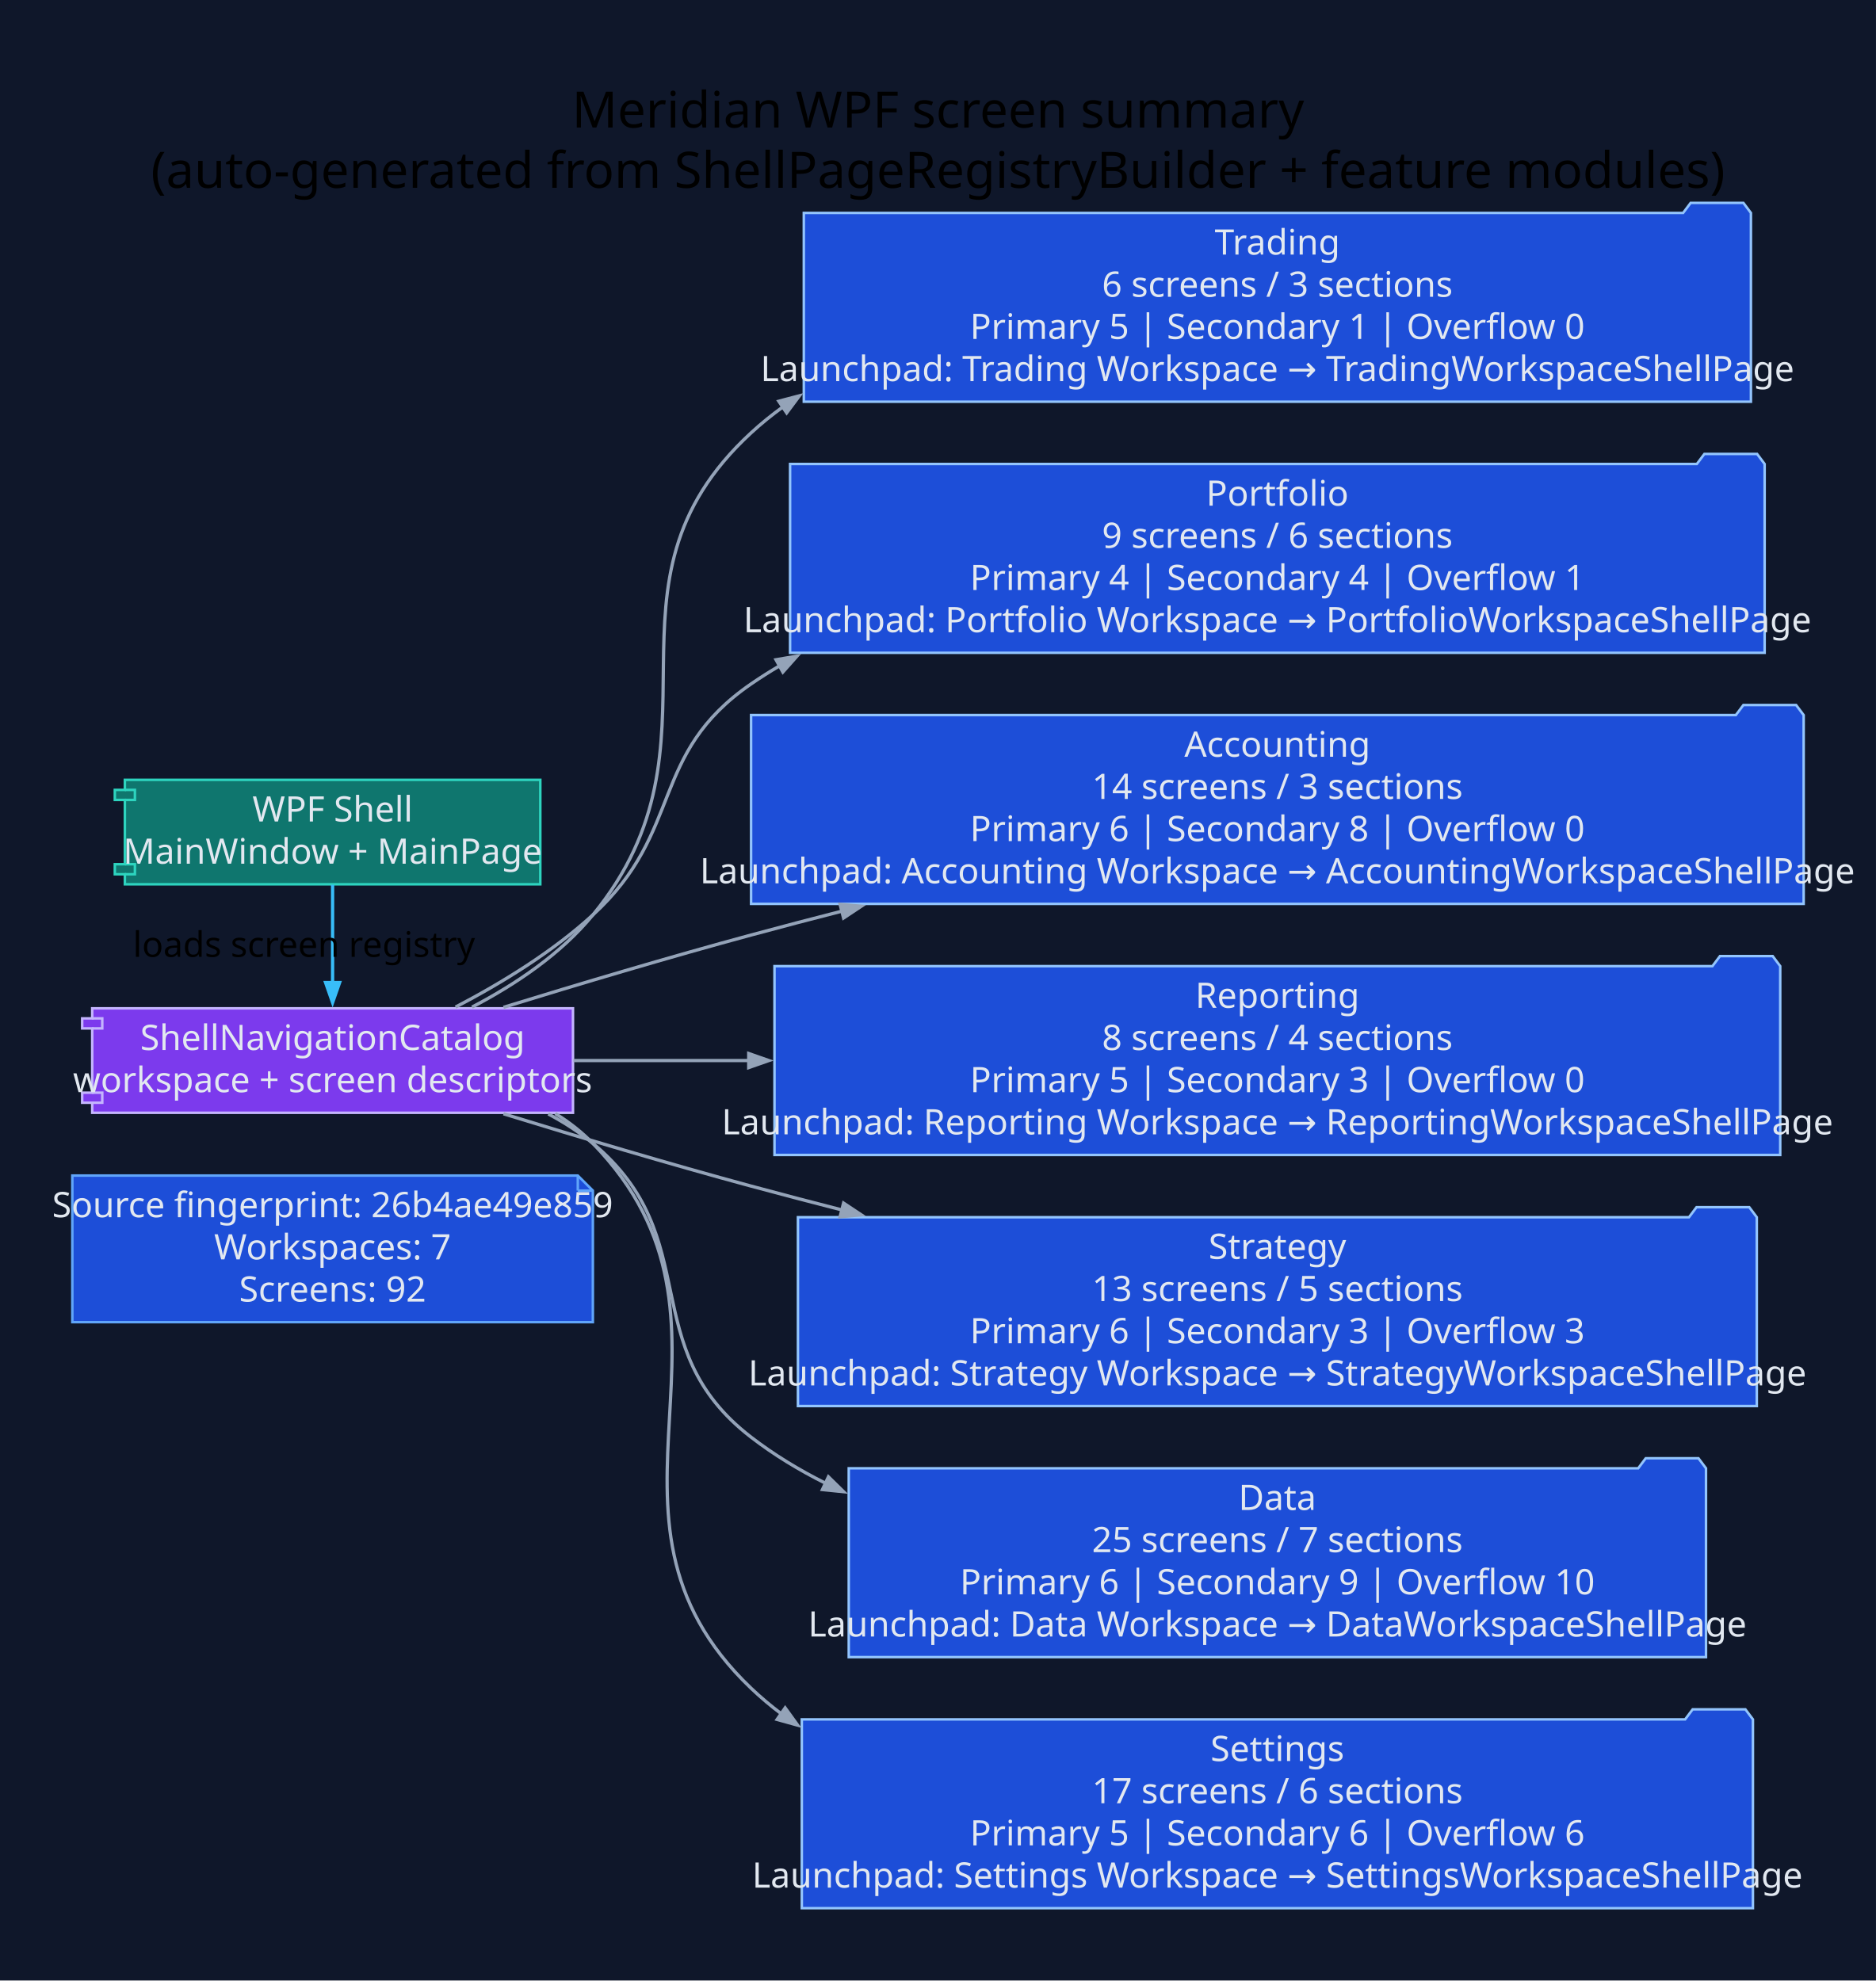
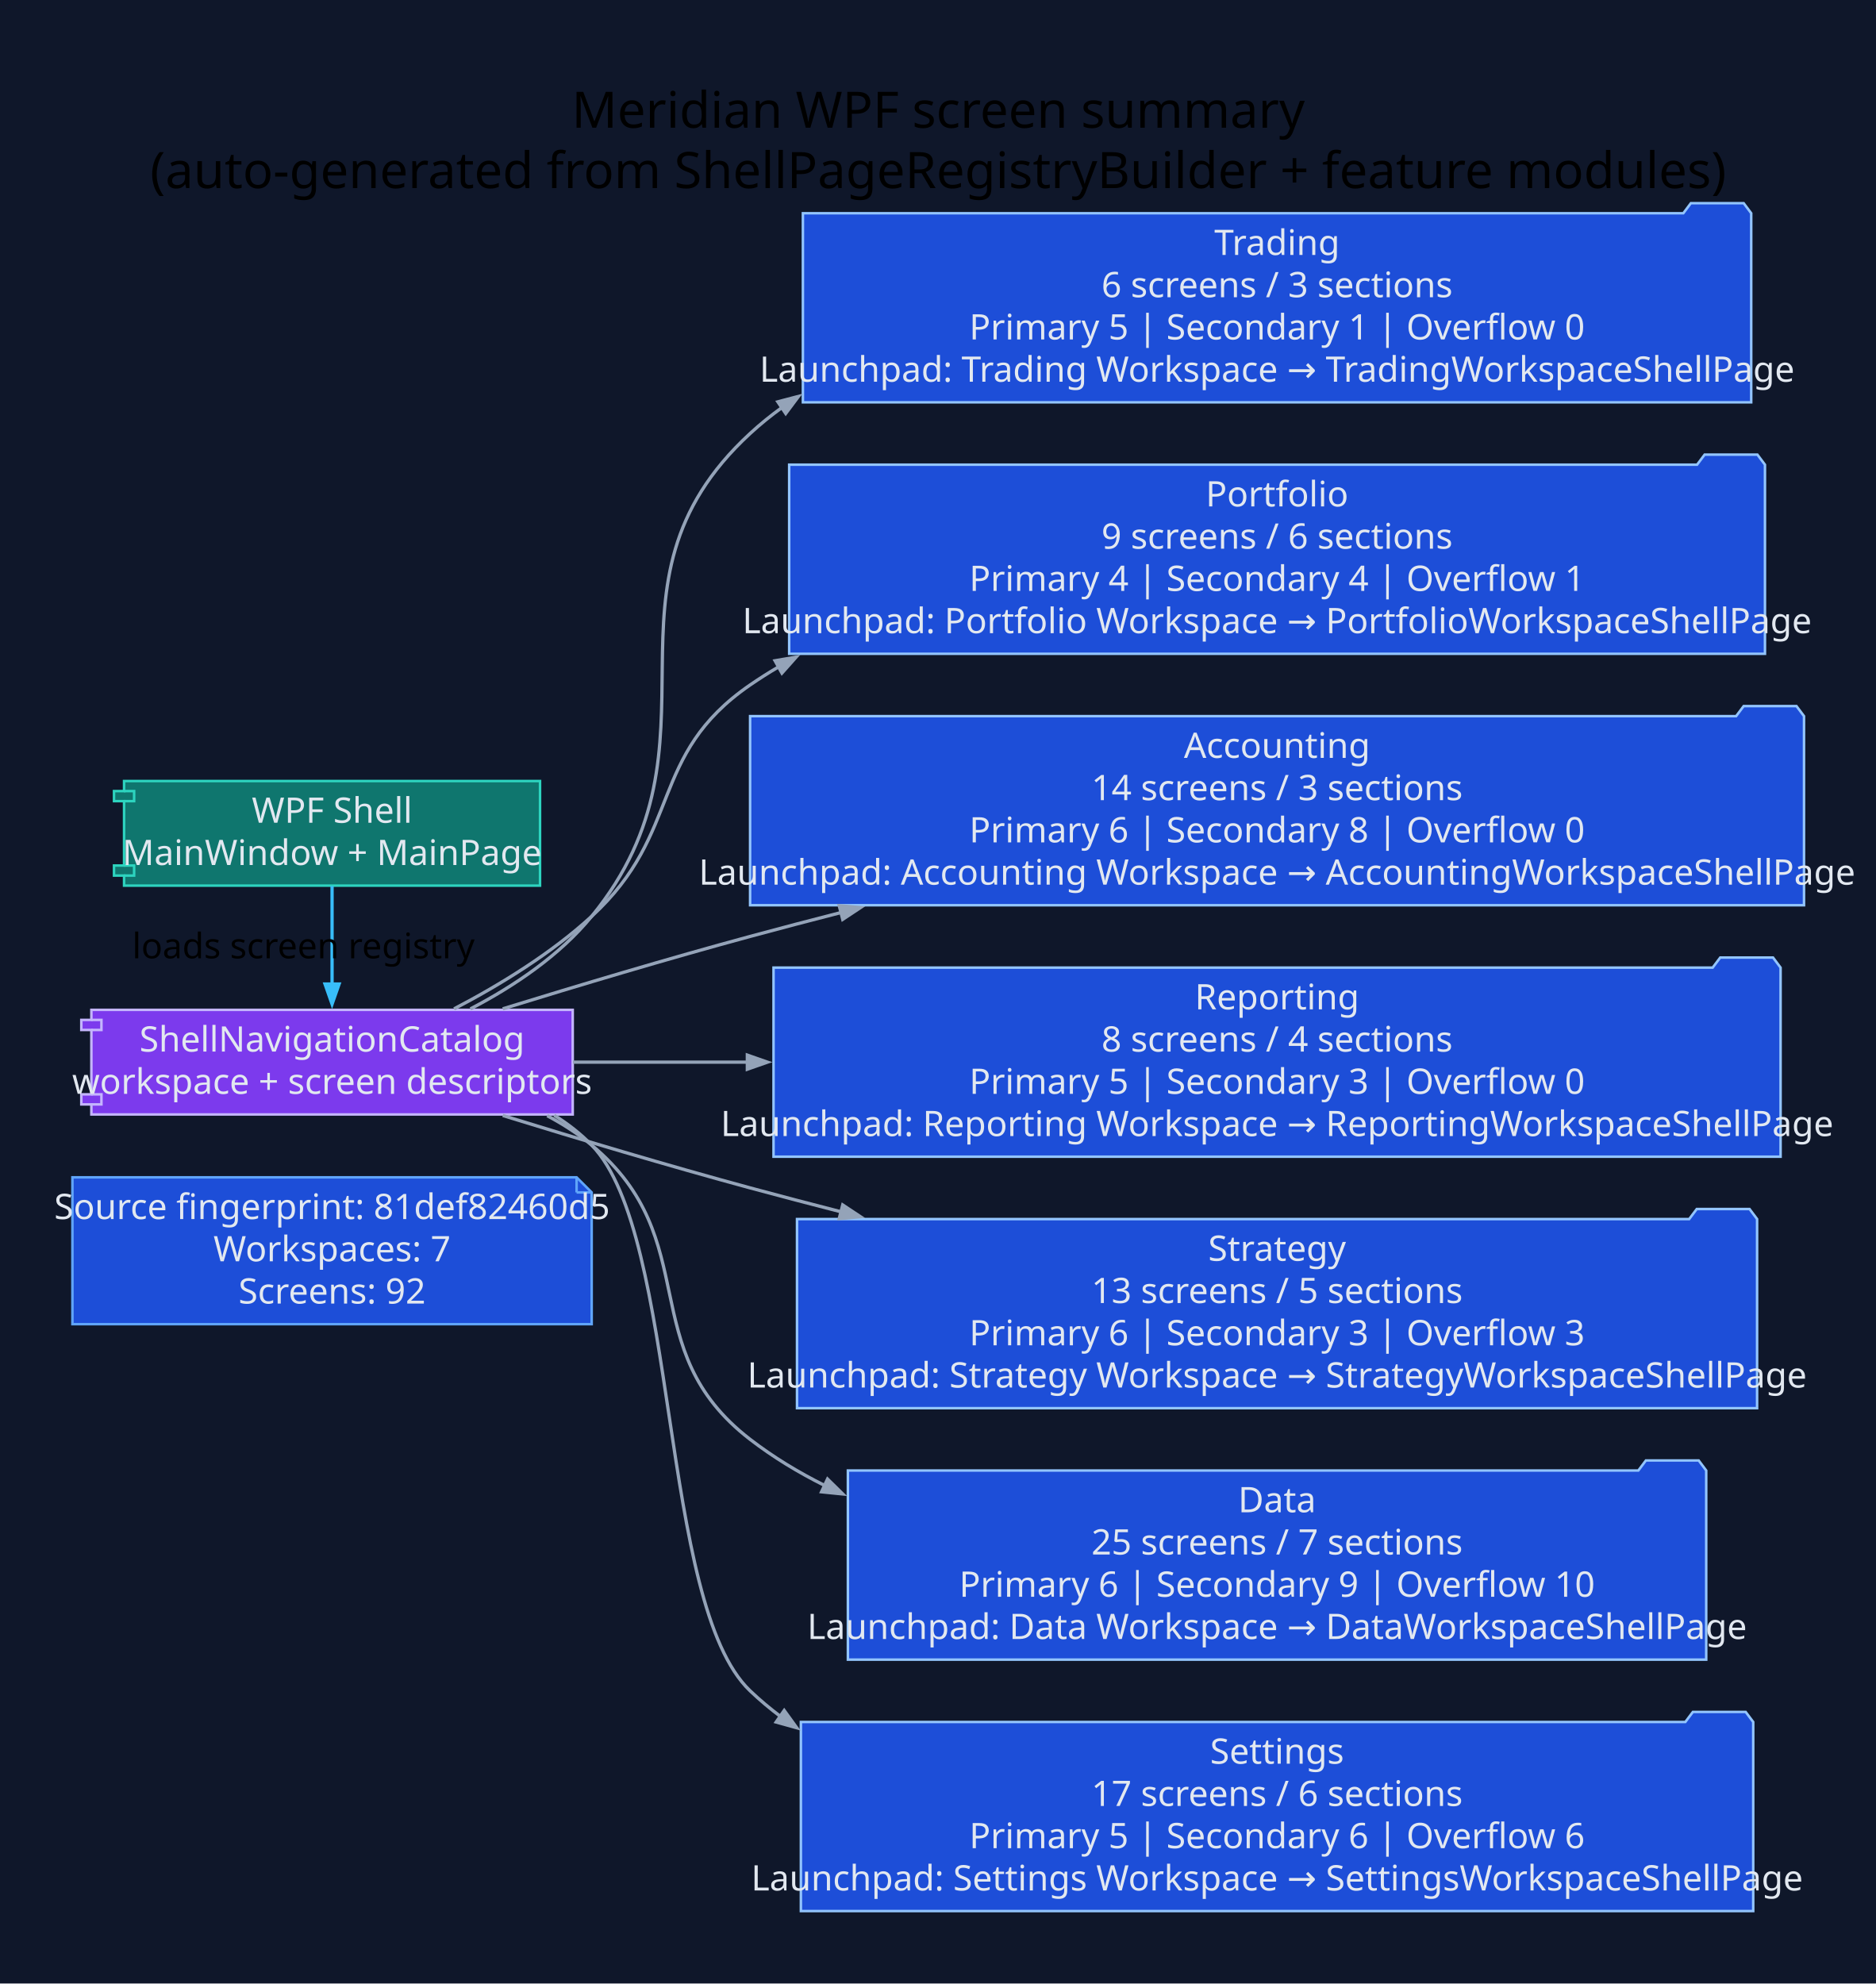
- <svg xmlns="http://www.w3.org/2000/svg" width="747pt" height="789pt" viewBox="0.00 0.00 747.00 789.00">
+ <svg xmlns="http://www.w3.org/2000/svg" width="746pt" height="789pt" viewBox="0.00 0.00 746.00 789.00">
  <g id="graph0" class="graph" transform="scale(1 1) rotate(0) translate(28.8 760)">
-     <polygon fill="#0f172a" stroke="none" points="-28.8,28.8 -28.8,-760 718.22,-760 718.22,28.8 -28.8,28.8" />
-     <text xml:space="preserve" text-anchor="middle" x="344.71" y="-709.2" font-family="Segoe UI" font-size="20.00">Meridian WPF screen summary</text>
-     <text xml:space="preserve" text-anchor="middle" x="344.71" y="-685.2" font-family="Segoe UI" font-size="20.00">(auto-generated from ShellPageRegistryBuilder + feature modules)</text>
+     <polygon fill="#0f172a" stroke="none" points="-28.8,28.8 -28.8,-760 717.45,-760 717.45,28.8 -28.8,28.8" />
+     <text xml:space="preserve" text-anchor="middle" x="344.33" y="-709.2" font-family="Segoe UI" font-size="20.00">Meridian WPF screen summary</text>
+     <text xml:space="preserve" text-anchor="middle" x="344.33" y="-685.2" font-family="Segoe UI" font-size="20.00">(auto-generated from ShellPageRegistryBuilder + feature modules)</text>
    <g id="node1" class="node">
-       <polygon fill="#1d4ed8" stroke="#60a5fa" points="201.28,-291.8 0,-291.8 0,-233.4 207.28,-233.4 207.28,-285.8 201.28,-291.8" />
-       <polyline fill="none" stroke="#60a5fa" points="201.28,-291.8 201.28,-285.8" />
-       <polyline fill="none" stroke="#60a5fa" points="207.28,-285.8 201.28,-285.8" />
-       <text xml:space="preserve" text-anchor="middle" x="103.64" y="-275.2" font-family="Segoe UI" font-size="14.00" fill="#e2e8f0">Source fingerprint: 26b4ae49e859</text>
-       <text xml:space="preserve" text-anchor="middle" x="103.64" y="-258.4" font-family="Segoe UI" font-size="14.00" fill="#e2e8f0">Workspaces: 7</text>
-       <text xml:space="preserve" text-anchor="middle" x="103.64" y="-241.6" font-family="Segoe UI" font-size="14.00" fill="#e2e8f0">Screens: 92</text>
+       <polygon fill="#1d4ed8" stroke="#60a5fa" points="200.51,-291.8 0,-291.8 0,-233.4 206.51,-233.4 206.51,-285.8 200.51,-291.8" />
+       <polyline fill="none" stroke="#60a5fa" points="200.51,-291.8 200.51,-285.8" />
+       <polyline fill="none" stroke="#60a5fa" points="206.51,-285.8 200.51,-285.8" />
+       <text xml:space="preserve" text-anchor="middle" x="103.26" y="-275.2" font-family="Segoe UI" font-size="14.00" fill="#e2e8f0">Source fingerprint: 81def82460d5</text>
+       <text xml:space="preserve" text-anchor="middle" x="103.26" y="-258.4" font-family="Segoe UI" font-size="14.00" fill="#e2e8f0">Workspaces: 7</text>
+       <text xml:space="preserve" text-anchor="middle" x="103.26" y="-241.6" font-family="Segoe UI" font-size="14.00" fill="#e2e8f0">Screens: 92</text>
    </g>
    <g id="node2" class="node">
-       <polygon fill="#0f766e" stroke="#2dd4bf" points="186.35,-449.4 20.92,-449.4 20.92,-445.4 16.92,-445.4 16.92,-441.4 20.92,-441.4 20.92,-415.8 16.92,-415.8 16.92,-411.8 20.92,-411.8 20.92,-407.8 186.35,-407.8 186.35,-449.4" />
-       <polyline fill="none" stroke="#2dd4bf" points="20.92,-445.4 24.92,-445.4 24.92,-441.4 20.92,-441.4" />
-       <polyline fill="none" stroke="#2dd4bf" points="20.92,-415.8 24.92,-415.8 24.92,-411.8 20.92,-411.8" />
-       <text xml:space="preserve" text-anchor="middle" x="103.64" y="-432.8" font-family="Segoe UI" font-size="14.00" fill="#e2e8f0">WPF Shell</text>
-       <text xml:space="preserve" text-anchor="middle" x="103.64" y="-416" font-family="Segoe UI" font-size="14.00" fill="#e2e8f0">MainWindow + MainPage</text>
+       <polygon fill="#0f766e" stroke="#2dd4bf" points="185.97,-449.4 20.54,-449.4 20.54,-445.4 16.54,-445.4 16.54,-441.4 20.54,-441.4 20.54,-415.8 16.54,-415.8 16.54,-411.8 20.54,-411.8 20.54,-407.8 185.97,-407.8 185.97,-449.4" />
+       <polyline fill="none" stroke="#2dd4bf" points="20.54,-445.4 24.54,-445.4 24.54,-441.4 20.54,-441.4" />
+       <polyline fill="none" stroke="#2dd4bf" points="20.54,-415.8 24.54,-415.8 24.54,-411.8 20.54,-411.8" />
+       <text xml:space="preserve" text-anchor="middle" x="103.26" y="-432.8" font-family="Segoe UI" font-size="14.00" fill="#e2e8f0">WPF Shell</text>
+       <text xml:space="preserve" text-anchor="middle" x="103.26" y="-416" font-family="Segoe UI" font-size="14.00" fill="#e2e8f0">MainWindow + MainPage</text>
    </g>
    <g id="node3" class="node">
-       <polygon fill="#7c3aed" stroke="#c4b5fd" points="199.36,-358.4 7.92,-358.4 7.92,-354.4 3.92,-354.4 3.92,-350.4 7.92,-350.4 7.92,-324.8 3.92,-324.8 3.92,-320.8 7.92,-320.8 7.92,-316.8 199.36,-316.8 199.36,-358.4" />
-       <polyline fill="none" stroke="#c4b5fd" points="7.92,-354.4 11.92,-354.4 11.92,-350.4 7.92,-350.4" />
-       <polyline fill="none" stroke="#c4b5fd" points="7.92,-324.8 11.92,-324.8 11.92,-320.8 7.92,-320.8" />
-       <text xml:space="preserve" text-anchor="middle" x="103.64" y="-341.8" font-family="Segoe UI" font-size="14.00" fill="#e2e8f0">ShellNavigationCatalog</text>
-       <text xml:space="preserve" text-anchor="middle" x="103.64" y="-325" font-family="Segoe UI" font-size="14.00" fill="#e2e8f0">workspace + screen descriptors</text>
+       <polygon fill="#7c3aed" stroke="#c4b5fd" points="198.97,-358.4 7.54,-358.4 7.54,-354.4 3.54,-354.4 3.54,-350.4 7.54,-350.4 7.54,-324.8 3.54,-324.8 3.54,-320.8 7.54,-320.8 7.54,-316.8 198.97,-316.8 198.97,-358.4" />
+       <polyline fill="none" stroke="#c4b5fd" points="7.54,-354.4 11.54,-354.4 11.54,-350.4 7.54,-350.4" />
+       <polyline fill="none" stroke="#c4b5fd" points="7.54,-324.8 11.54,-324.8 11.54,-320.8 7.54,-320.8" />
+       <text xml:space="preserve" text-anchor="middle" x="103.26" y="-341.8" font-family="Segoe UI" font-size="14.00" fill="#e2e8f0">ShellNavigationCatalog</text>
+       <text xml:space="preserve" text-anchor="middle" x="103.26" y="-325" font-family="Segoe UI" font-size="14.00" fill="#e2e8f0">workspace + screen descriptors</text>
    </g>
    <g id="edge1" class="edge">
-       <path fill="none" stroke="#38bdf8" stroke-width="1.3" d="M103.64,-407.61C103.64,-396.03 103.64,-381.43 103.64,-368.56" />
-       <polygon fill="#38bdf8" stroke="#38bdf8" stroke-width="1.3" points="106.44,-368.67 103.64,-360.67 100.84,-368.67 106.44,-368.67" />
-       <text xml:space="preserve" text-anchor="middle" x="92.24" y="-378.9" font-family="Segoe UI" font-size="14.00">loads screen registry</text>
+       <path fill="none" stroke="#38bdf8" stroke-width="1.3" d="M103.26,-407.61C103.26,-396.03 103.26,-381.43 103.26,-368.56" />
+       <polygon fill="#38bdf8" stroke="#38bdf8" stroke-width="1.3" points="106.06,-368.67 103.26,-360.67 100.46,-368.67 106.06,-368.67" />
+       <text xml:space="preserve" text-anchor="middle" x="91.86" y="-378.9" font-family="Segoe UI" font-size="14.00">loads screen registry</text>
    </g>
    <g id="node4" class="node">
-       <polygon fill="#1d4ed8" stroke="#93c5fd" points="668.42,-675.2 665.42,-679.2 644.42,-679.2 641.42,-675.2 291.28,-675.2 291.28,-600 668.42,-600 668.42,-675.2" />
-       <text xml:space="preserve" text-anchor="middle" x="479.85" y="-658.6" font-family="Segoe UI" font-size="14.00" fill="#e2e8f0">Trading</text>
-       <text xml:space="preserve" text-anchor="middle" x="479.85" y="-641.8" font-family="Segoe UI" font-size="14.00" fill="#e2e8f0">6 screens / 3 sections</text>
-       <text xml:space="preserve" text-anchor="middle" x="479.85" y="-625" font-family="Segoe UI" font-size="14.00" fill="#e2e8f0">Primary 5 | Secondary 1 | Overflow 0</text>
-       <text xml:space="preserve" text-anchor="middle" x="479.85" y="-608.2" font-family="Segoe UI" font-size="14.00" fill="#e2e8f0">Launchpad: Trading Workspace → TradingWorkspaceShellPage</text>
+       <polygon fill="#1d4ed8" stroke="#93c5fd" points="667.65,-675.2 664.65,-679.2 643.65,-679.2 640.65,-675.2 290.51,-675.2 290.51,-600 667.65,-600 667.65,-675.2" />
+       <text xml:space="preserve" text-anchor="middle" x="479.08" y="-658.6" font-family="Segoe UI" font-size="14.00" fill="#e2e8f0">Trading</text>
+       <text xml:space="preserve" text-anchor="middle" x="479.08" y="-641.8" font-family="Segoe UI" font-size="14.00" fill="#e2e8f0">6 screens / 3 sections</text>
+       <text xml:space="preserve" text-anchor="middle" x="479.08" y="-625" font-family="Segoe UI" font-size="14.00" fill="#e2e8f0">Primary 5 | Secondary 1 | Overflow 0</text>
+       <text xml:space="preserve" text-anchor="middle" x="479.08" y="-608.2" font-family="Segoe UI" font-size="14.00" fill="#e2e8f0">Launchpad: Trading Workspace → TradingWorkspaceShellPage</text>
    </g>
    <g id="edge2" class="edge">
-       <path fill="none" stroke="#94a3b8" stroke-width="1.3" d="M159.14,-358.88C176.54,-367.95 194.56,-380.09 207.28,-395.6 264.22,-465.05 204.23,-526.74 270.28,-587.6 274.3,-591.31 278.55,-594.75 282.98,-597.95" />
-       <polygon fill="#94a3b8" stroke="#94a3b8" stroke-width="1.3" points="281.32,-600.21 289.52,-602.36 284.45,-595.57 281.32,-600.21" />
+       <path fill="none" stroke="#94a3b8" stroke-width="1.3" d="M158.29,-358.78C175.7,-367.87 193.78,-380.04 206.51,-395.6 263.4,-465.1 203.46,-526.74 269.51,-587.6 273.53,-591.31 277.78,-594.75 282.21,-597.95" />
+       <polygon fill="#94a3b8" stroke="#94a3b8" stroke-width="1.3" points="280.55,-600.21 288.75,-602.36 283.68,-595.57 280.55,-600.21" />
    </g>
    <g id="node5" class="node">
-       <polygon fill="#1d4ed8" stroke="#93c5fd" points="673.88,-575.2 670.88,-579.2 649.88,-579.2 646.88,-575.2 285.81,-575.2 285.81,-500 673.88,-500 673.88,-575.2" />
-       <text xml:space="preserve" text-anchor="middle" x="479.85" y="-558.6" font-family="Segoe UI" font-size="14.00" fill="#e2e8f0">Portfolio</text>
-       <text xml:space="preserve" text-anchor="middle" x="479.85" y="-541.8" font-family="Segoe UI" font-size="14.00" fill="#e2e8f0">9 screens / 6 sections</text>
-       <text xml:space="preserve" text-anchor="middle" x="479.85" y="-525" font-family="Segoe UI" font-size="14.00" fill="#e2e8f0">Primary 4 | Secondary 4 | Overflow 1</text>
-       <text xml:space="preserve" text-anchor="middle" x="479.85" y="-508.2" font-family="Segoe UI" font-size="14.00" fill="#e2e8f0">Launchpad: Portfolio Workspace → PortfolioWorkspaceShellPage</text>
+       <polygon fill="#1d4ed8" stroke="#93c5fd" points="673.12,-575.2 670.12,-579.2 649.12,-579.2 646.12,-575.2 285.05,-575.2 285.05,-500 673.12,-500 673.12,-575.2" />
+       <text xml:space="preserve" text-anchor="middle" x="479.08" y="-558.6" font-family="Segoe UI" font-size="14.00" fill="#e2e8f0">Portfolio</text>
+       <text xml:space="preserve" text-anchor="middle" x="479.08" y="-541.8" font-family="Segoe UI" font-size="14.00" fill="#e2e8f0">9 screens / 6 sections</text>
+       <text xml:space="preserve" text-anchor="middle" x="479.08" y="-525" font-family="Segoe UI" font-size="14.00" fill="#e2e8f0">Primary 4 | Secondary 4 | Overflow 1</text>
+       <text xml:space="preserve" text-anchor="middle" x="479.08" y="-508.2" font-family="Segoe UI" font-size="14.00" fill="#e2e8f0">Launchpad: Portfolio Workspace → PortfolioWorkspaceShellPage</text>
    </g>
    <g id="edge3" class="edge">
-       <path fill="none" stroke="#94a3b8" stroke-width="1.3" d="M152.59,-358.9C170.94,-368.47 191.29,-380.93 207.28,-395.6 243.79,-429.1 229.45,-459.5 270.28,-487.6 273.96,-490.13 277.75,-492.54 281.64,-494.82" />
-       <polygon fill="#94a3b8" stroke="#94a3b8" stroke-width="1.3" points="280.22,-497.24 288.57,-498.67 282.94,-492.34 280.22,-497.24" />
+       <path fill="none" stroke="#94a3b8" stroke-width="1.3" d="M151.77,-358.79C170.12,-368.38 190.51,-380.89 206.51,-395.6 243,-429.13 228.69,-459.5 269.51,-487.6 273.19,-490.13 276.98,-492.54 280.87,-494.82" />
+       <polygon fill="#94a3b8" stroke="#94a3b8" stroke-width="1.3" points="279.45,-497.24 287.8,-498.67 282.17,-492.34 279.45,-497.24" />
    </g>
    <g id="node6" class="node">
-       <polygon fill="#1d4ed8" stroke="#93c5fd" points="689.42,-475.2 686.42,-479.2 665.42,-479.2 662.42,-475.2 270.28,-475.2 270.28,-400 689.42,-400 689.42,-475.2" />
-       <text xml:space="preserve" text-anchor="middle" x="479.85" y="-458.6" font-family="Segoe UI" font-size="14.00" fill="#e2e8f0">Accounting</text>
-       <text xml:space="preserve" text-anchor="middle" x="479.85" y="-441.8" font-family="Segoe UI" font-size="14.00" fill="#e2e8f0">14 screens / 3 sections</text>
-       <text xml:space="preserve" text-anchor="middle" x="479.85" y="-425" font-family="Segoe UI" font-size="14.00" fill="#e2e8f0">Primary 6 | Secondary 8 | Overflow 0</text>
-       <text xml:space="preserve" text-anchor="middle" x="479.85" y="-408.2" font-family="Segoe UI" font-size="14.00" fill="#e2e8f0">Launchpad: Accounting Workspace → AccountingWorkspaceShellPage</text>
+       <polygon fill="#1d4ed8" stroke="#93c5fd" points="688.65,-475.2 685.65,-479.2 664.65,-479.2 661.65,-475.2 269.51,-475.2 269.51,-400 688.65,-400 688.65,-475.2" />
+       <text xml:space="preserve" text-anchor="middle" x="479.08" y="-458.6" font-family="Segoe UI" font-size="14.00" fill="#e2e8f0">Accounting</text>
+       <text xml:space="preserve" text-anchor="middle" x="479.08" y="-441.8" font-family="Segoe UI" font-size="14.00" fill="#e2e8f0">14 screens / 3 sections</text>
+       <text xml:space="preserve" text-anchor="middle" x="479.08" y="-425" font-family="Segoe UI" font-size="14.00" fill="#e2e8f0">Primary 6 | Secondary 8 | Overflow 0</text>
+       <text xml:space="preserve" text-anchor="middle" x="479.08" y="-408.2" font-family="Segoe UI" font-size="14.00" fill="#e2e8f0">Launchpad: Accounting Workspace → AccountingWorkspaceShellPage</text>
    </g>
    <g id="edge4" class="edge">
-       <path fill="none" stroke="#94a3b8" stroke-width="1.3" d="M171.68,-358.8C201.72,-368.05 237.66,-378.77 270.28,-387.6 282.09,-390.8 294.31,-394 306.64,-397.15" />
-       <polygon fill="#94a3b8" stroke="#94a3b8" stroke-width="1.3" points="305.73,-399.8 314.17,-399.06 307.11,-394.38 305.73,-399.8" />
+       <path fill="none" stroke="#94a3b8" stroke-width="1.3" d="M171.14,-358.81C201.11,-368.06 236.96,-378.78 269.51,-387.6 281.32,-390.8 293.54,-394 305.87,-397.16" />
+       <polygon fill="#94a3b8" stroke="#94a3b8" stroke-width="1.3" points="304.96,-399.81 313.4,-399.07 306.34,-394.39 304.96,-399.81" />
    </g>
    <g id="node7" class="node">
-       <polygon fill="#1d4ed8" stroke="#93c5fd" points="680.09,-375.2 677.09,-379.2 656.09,-379.2 653.09,-375.2 279.6,-375.2 279.6,-300 680.09,-300 680.09,-375.2" />
-       <text xml:space="preserve" text-anchor="middle" x="479.85" y="-358.6" font-family="Segoe UI" font-size="14.00" fill="#e2e8f0">Reporting</text>
-       <text xml:space="preserve" text-anchor="middle" x="479.85" y="-341.8" font-family="Segoe UI" font-size="14.00" fill="#e2e8f0">8 screens / 4 sections</text>
-       <text xml:space="preserve" text-anchor="middle" x="479.85" y="-325" font-family="Segoe UI" font-size="14.00" fill="#e2e8f0">Primary 5 | Secondary 3 | Overflow 0</text>
-       <text xml:space="preserve" text-anchor="middle" x="479.85" y="-308.2" font-family="Segoe UI" font-size="14.00" fill="#e2e8f0">Launchpad: Reporting Workspace → ReportingWorkspaceShellPage</text>
+       <polygon fill="#1d4ed8" stroke="#93c5fd" points="679.33,-375.2 676.33,-379.2 655.33,-379.2 652.33,-375.2 278.83,-375.2 278.83,-300 679.33,-300 679.33,-375.2" />
+       <text xml:space="preserve" text-anchor="middle" x="479.08" y="-358.6" font-family="Segoe UI" font-size="14.00" fill="#e2e8f0">Reporting</text>
+       <text xml:space="preserve" text-anchor="middle" x="479.08" y="-341.8" font-family="Segoe UI" font-size="14.00" fill="#e2e8f0">8 screens / 4 sections</text>
+       <text xml:space="preserve" text-anchor="middle" x="479.08" y="-325" font-family="Segoe UI" font-size="14.00" fill="#e2e8f0">Primary 5 | Secondary 3 | Overflow 0</text>
+       <text xml:space="preserve" text-anchor="middle" x="479.08" y="-308.2" font-family="Segoe UI" font-size="14.00" fill="#e2e8f0">Launchpad: Reporting Workspace → ReportingWorkspaceShellPage</text>
    </g>
    <g id="edge5" class="edge">
-       <path fill="none" stroke="#94a3b8" stroke-width="1.3" d="M199.55,-337.6C221.25,-337.6 245.15,-337.6 269.56,-337.6" />
-       <polygon fill="#94a3b8" stroke="#94a3b8" stroke-width="1.3" points="269.34,-340.4 277.34,-337.6 269.34,-334.8 269.34,-340.4" />
+       <path fill="none" stroke="#94a3b8" stroke-width="1.3" d="M199.07,-337.6C220.65,-337.6 244.41,-337.6 268.69,-337.6" />
+       <polygon fill="#94a3b8" stroke="#94a3b8" stroke-width="1.3" points="268.41,-340.4 276.41,-337.6 268.41,-334.8 268.41,-340.4" />
    </g>
    <g id="node8" class="node">
-       <polygon fill="#1d4ed8" stroke="#93c5fd" points="670.76,-275.2 667.76,-279.2 646.76,-279.2 643.76,-275.2 288.94,-275.2 288.94,-200 670.76,-200 670.76,-275.2" />
-       <text xml:space="preserve" text-anchor="middle" x="479.85" y="-258.6" font-family="Segoe UI" font-size="14.00" fill="#e2e8f0">Strategy</text>
-       <text xml:space="preserve" text-anchor="middle" x="479.85" y="-241.8" font-family="Segoe UI" font-size="14.00" fill="#e2e8f0">13 screens / 5 sections</text>
-       <text xml:space="preserve" text-anchor="middle" x="479.85" y="-225" font-family="Segoe UI" font-size="14.00" fill="#e2e8f0">Primary 6 | Secondary 3 | Overflow 3</text>
-       <text xml:space="preserve" text-anchor="middle" x="479.85" y="-208.2" font-family="Segoe UI" font-size="14.00" fill="#e2e8f0">Launchpad: Strategy Workspace → StrategyWorkspaceShellPage</text>
+       <polygon fill="#1d4ed8" stroke="#93c5fd" points="669.99,-275.2 666.99,-279.2 645.99,-279.2 642.99,-275.2 288.17,-275.2 288.17,-200 669.99,-200 669.99,-275.2" />
+       <text xml:space="preserve" text-anchor="middle" x="479.08" y="-258.6" font-family="Segoe UI" font-size="14.00" fill="#e2e8f0">Strategy</text>
+       <text xml:space="preserve" text-anchor="middle" x="479.08" y="-241.8" font-family="Segoe UI" font-size="14.00" fill="#e2e8f0">13 screens / 5 sections</text>
+       <text xml:space="preserve" text-anchor="middle" x="479.08" y="-225" font-family="Segoe UI" font-size="14.00" fill="#e2e8f0">Primary 6 | Secondary 3 | Overflow 3</text>
+       <text xml:space="preserve" text-anchor="middle" x="479.08" y="-208.2" font-family="Segoe UI" font-size="14.00" fill="#e2e8f0">Launchpad: Strategy Workspace → StrategyWorkspaceShellPage</text>
    </g>
    <g id="edge6" class="edge">
-       <path fill="none" stroke="#94a3b8" stroke-width="1.3" d="M171.68,-316.4C201.72,-307.15 237.66,-296.43 270.28,-287.6 282.09,-284.4 294.31,-281.2 306.64,-278.05" />
-       <polygon fill="#94a3b8" stroke="#94a3b8" stroke-width="1.3" points="307.11,-280.82 314.17,-276.14 305.73,-275.4 307.11,-280.82" />
+       <path fill="none" stroke="#94a3b8" stroke-width="1.3" d="M171.14,-316.39C201.11,-307.14 236.96,-296.42 269.51,-287.6 281.32,-284.4 293.54,-281.2 305.87,-278.04" />
+       <polygon fill="#94a3b8" stroke="#94a3b8" stroke-width="1.3" points="306.34,-280.81 313.4,-276.13 304.96,-275.39 306.34,-280.81" />
    </g>
    <g id="node9" class="node">
-       <polygon fill="#1d4ed8" stroke="#93c5fd" points="650.53,-175.2 647.53,-179.2 626.53,-179.2 623.53,-175.2 309.17,-175.2 309.17,-100 650.53,-100 650.53,-175.2" />
-       <text xml:space="preserve" text-anchor="middle" x="479.85" y="-158.6" font-family="Segoe UI" font-size="14.00" fill="#e2e8f0">Data</text>
-       <text xml:space="preserve" text-anchor="middle" x="479.85" y="-141.8" font-family="Segoe UI" font-size="14.00" fill="#e2e8f0">25 screens / 7 sections</text>
-       <text xml:space="preserve" text-anchor="middle" x="479.85" y="-125" font-family="Segoe UI" font-size="14.00" fill="#e2e8f0">Primary 6 | Secondary 9 | Overflow 10</text>
-       <text xml:space="preserve" text-anchor="middle" x="479.85" y="-108.2" font-family="Segoe UI" font-size="14.00" fill="#e2e8f0">Launchpad: Data Workspace → DataWorkspaceShellPage</text>
+       <polygon fill="#1d4ed8" stroke="#93c5fd" points="649.76,-175.2 646.76,-179.2 625.76,-179.2 622.76,-175.2 308.4,-175.2 308.4,-100 649.76,-100 649.76,-175.2" />
+       <text xml:space="preserve" text-anchor="middle" x="479.08" y="-158.6" font-family="Segoe UI" font-size="14.00" fill="#e2e8f0">Data</text>
+       <text xml:space="preserve" text-anchor="middle" x="479.08" y="-141.8" font-family="Segoe UI" font-size="14.00" fill="#e2e8f0">25 screens / 7 sections</text>
+       <text xml:space="preserve" text-anchor="middle" x="479.08" y="-125" font-family="Segoe UI" font-size="14.00" fill="#e2e8f0">Primary 6 | Secondary 9 | Overflow 10</text>
+       <text xml:space="preserve" text-anchor="middle" x="479.08" y="-108.2" font-family="Segoe UI" font-size="14.00" fill="#e2e8f0">Launchpad: Data Workspace → DataWorkspaceShellPage</text>
    </g>
    <g id="edge7" class="edge">
-       <path fill="none" stroke="#94a3b8" stroke-width="1.3" d="M189.52,-316.33C195.86,-312.97 201.88,-309.09 207.28,-304.6 252.68,-266.83 223.48,-223.63 270.28,-187.6 279.44,-180.55 289.45,-174.47 299.96,-169.23" />
-       <polygon fill="#94a3b8" stroke="#94a3b8" stroke-width="1.3" points="301.08,-171.8 307.13,-165.87 298.7,-166.73 301.08,-171.8" />
+       <path fill="none" stroke="#94a3b8" stroke-width="1.3" d="M188.82,-316.3C195.14,-312.95 201.14,-309.08 206.51,-304.6 251.89,-266.8 222.71,-223.63 269.51,-187.6 278.67,-180.55 288.68,-174.47 299.2,-169.23" />
+       <polygon fill="#94a3b8" stroke="#94a3b8" stroke-width="1.3" points="300.31,-171.8 306.36,-165.87 297.93,-166.73 300.31,-171.8" />
    </g>
    <g id="node10" class="node">
-       <polygon fill="#1d4ed8" stroke="#93c5fd" points="669.22,-75.2 666.22,-79.2 645.22,-79.2 642.22,-75.2 290.48,-75.2 290.48,0 669.22,0 669.22,-75.2" />
-       <text xml:space="preserve" text-anchor="middle" x="479.85" y="-58.6" font-family="Segoe UI" font-size="14.00" fill="#e2e8f0">Settings</text>
-       <text xml:space="preserve" text-anchor="middle" x="479.85" y="-41.8" font-family="Segoe UI" font-size="14.00" fill="#e2e8f0">17 screens / 6 sections</text>
-       <text xml:space="preserve" text-anchor="middle" x="479.85" y="-25" font-family="Segoe UI" font-size="14.00" fill="#e2e8f0">Primary 5 | Secondary 6 | Overflow 6</text>
-       <text xml:space="preserve" text-anchor="middle" x="479.85" y="-8.2" font-family="Segoe UI" font-size="14.00" fill="#e2e8f0">Launchpad: Settings Workspace → SettingsWorkspaceShellPage</text>
+       <polygon fill="#1d4ed8" stroke="#93c5fd" points="668.45,-75.2 665.45,-79.2 644.45,-79.2 641.45,-75.2 289.71,-75.2 289.71,0 668.45,0 668.45,-75.2" />
+       <text xml:space="preserve" text-anchor="middle" x="479.08" y="-58.6" font-family="Segoe UI" font-size="14.00" fill="#e2e8f0">Settings</text>
+       <text xml:space="preserve" text-anchor="middle" x="479.08" y="-41.8" font-family="Segoe UI" font-size="14.00" fill="#e2e8f0">17 screens / 6 sections</text>
+       <text xml:space="preserve" text-anchor="middle" x="479.08" y="-25" font-family="Segoe UI" font-size="14.00" fill="#e2e8f0">Primary 5 | Secondary 6 | Overflow 6</text>
+       <text xml:space="preserve" text-anchor="middle" x="479.08" y="-8.2" font-family="Segoe UI" font-size="14.00" fill="#e2e8f0">Launchpad: Settings Workspace → SettingsWorkspaceShellPage</text>
    </g>
    <g id="edge8" class="edge">
-       <path fill="none" stroke="#94a3b8" stroke-width="1.3" d="M192.32,-316.49C197.77,-313.1 202.84,-309.16 207.28,-304.6 277.27,-232.58 197.61,-156.91 270.28,-87.6 274.15,-83.91 278.25,-80.47 282.53,-77.27" />
-       <polygon fill="#94a3b8" stroke="#94a3b8" stroke-width="1.3" points="283.85,-79.77 288.81,-72.9 280.65,-75.17 283.85,-79.77" />
+       <path fill="none" stroke="#94a3b8" stroke-width="1.3" d="M191.61,-316.46C197.04,-313.07 202.09,-309.15 206.51,-304.6 241.49,-268.57 233.18,-122.26 269.51,-87.6 273.38,-83.91 277.48,-80.47 281.76,-77.27" />
+       <polygon fill="#94a3b8" stroke="#94a3b8" stroke-width="1.3" points="283.08,-79.77 288.05,-72.9 279.88,-75.17 283.08,-79.77" />
    </g>
  </g>
</svg>
